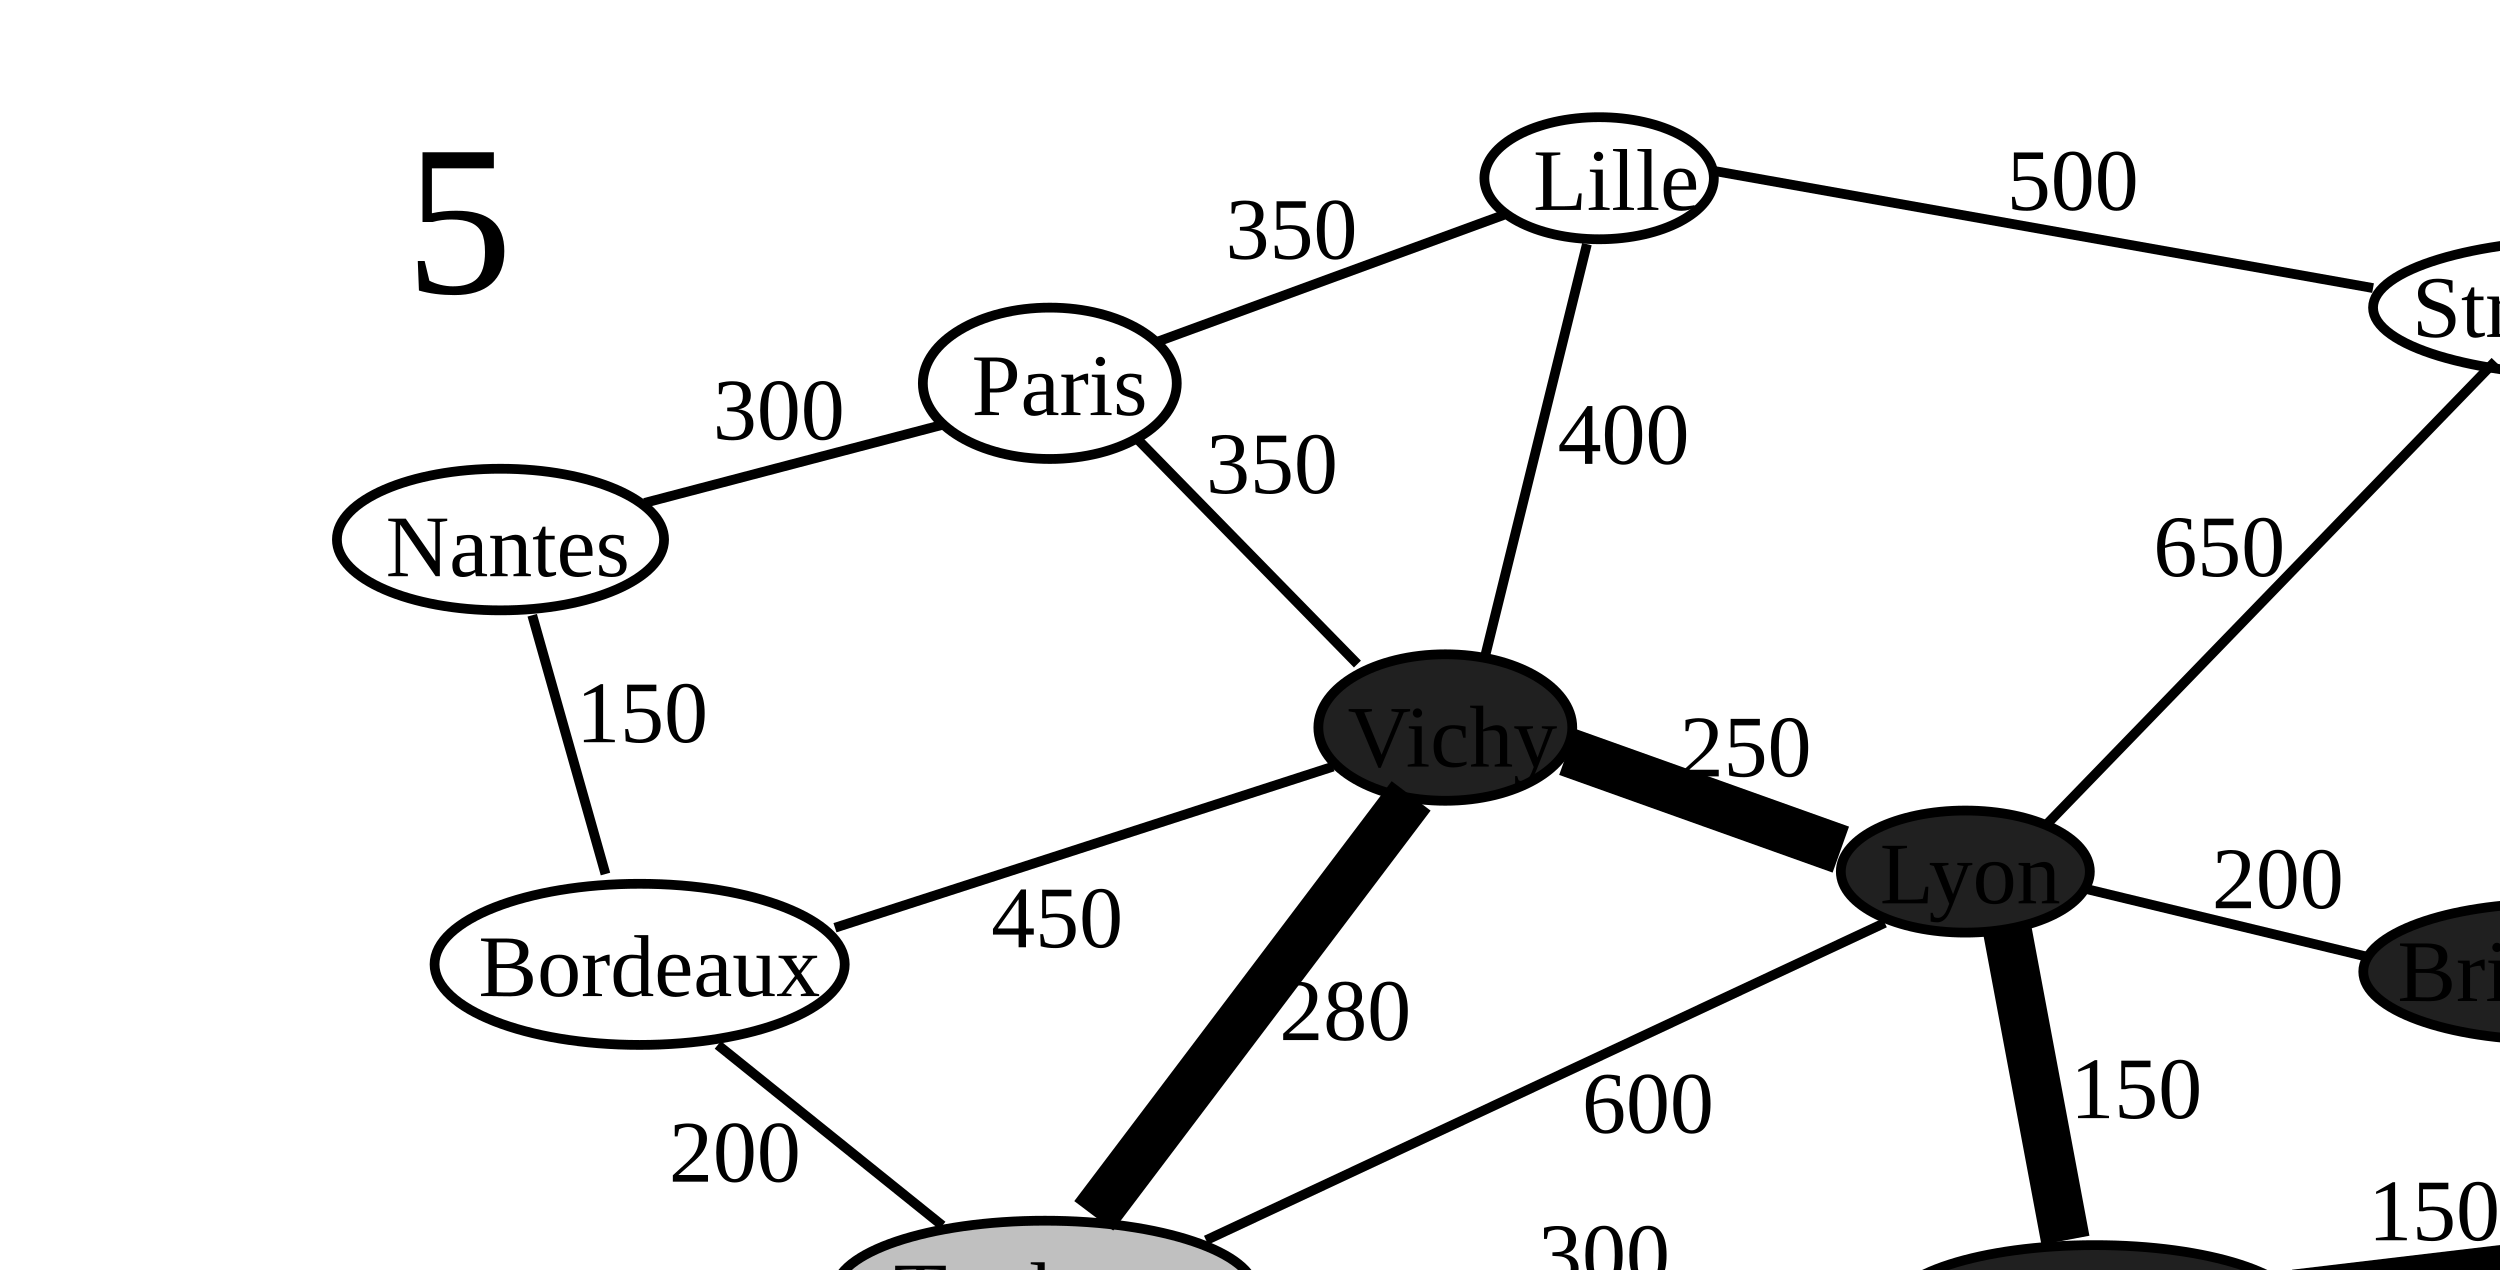
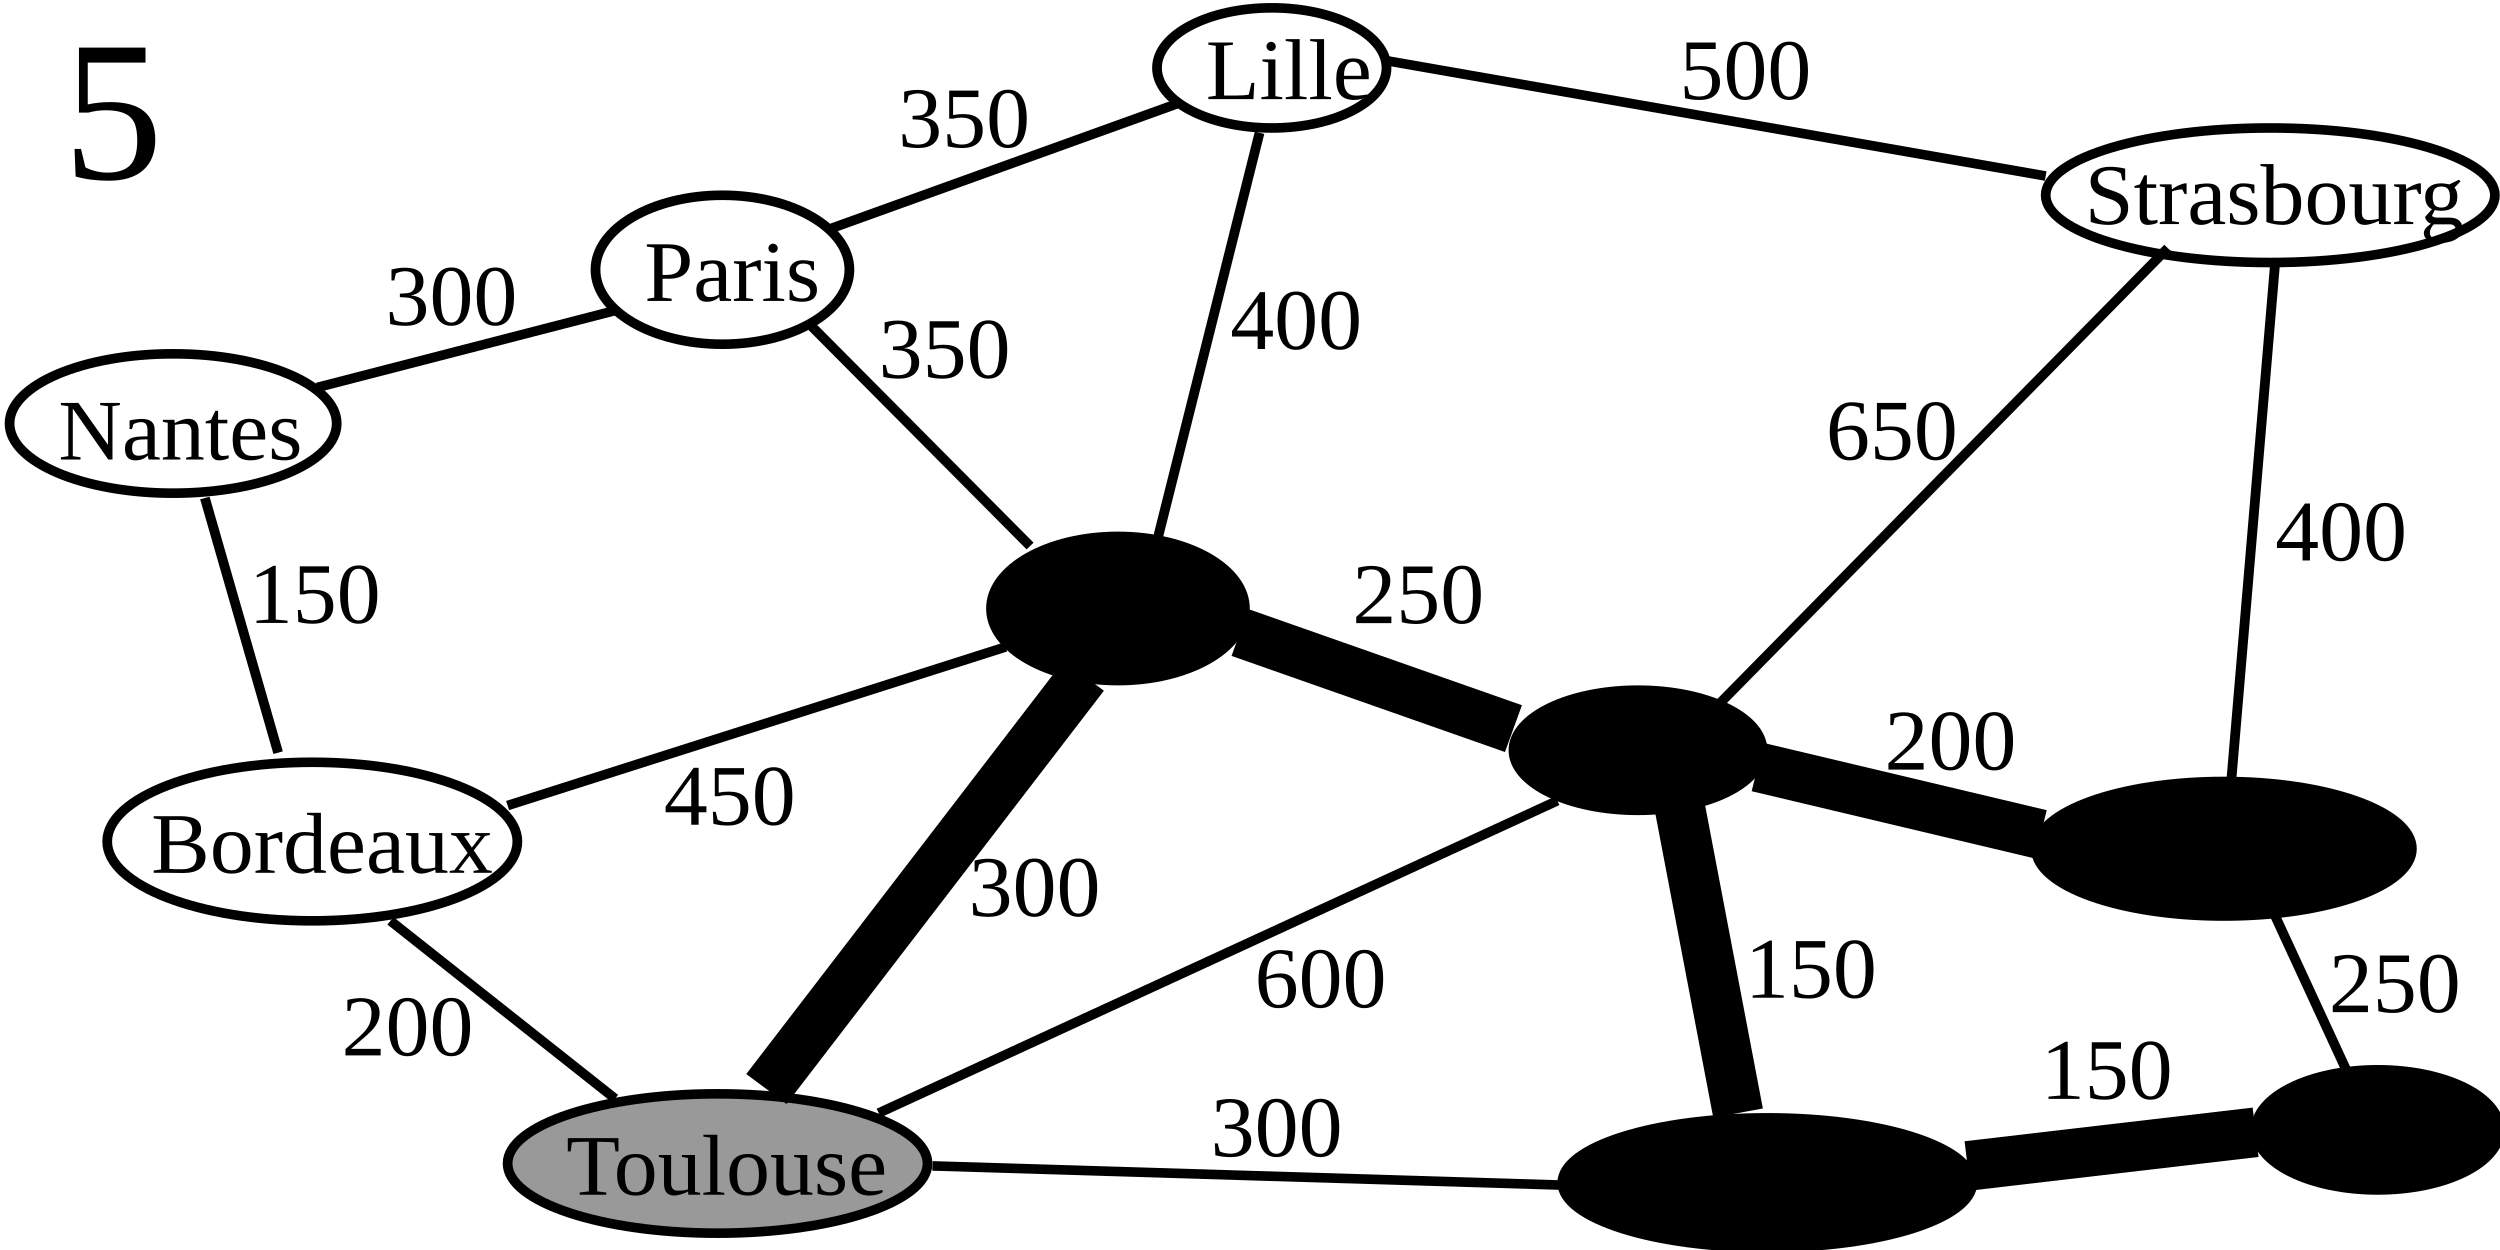
- <svg xmlns="http://www.w3.org/2000/svg" xmlns:ns1="http://latexdraw.sourceforge.net/namespaces/latexdraw" version="1.1" baseProfile="full">
-   <defs />
-   <g>
-     <g ns1:type="ellipse" id="id371">
-       <ellipse cx="214.0" cy="264.5" rx="43.0" ry="14.5" ns1:borderPos="outer" stroke-width="2.0" stroke="black" fill="silver" />
+ <svg xmlns="http://www.w3.org/2000/svg" xmlns:ns1="http://latexdraw.sourceforge.net/namespaces/latexdraw" version="1.1" id="svg182">
+   <defs id="defs2" />
+   <g id="g178" transform="matrix(0.5850029,0,0,0.575712,-39.21988,-12.87742)">
+     <g ns1:type="text" id="id36" font-family="'Times New Roman'" fill="#000000" font-size="18px" ns1:x="199.0">
+       <text x="199" y="85" id="text4">Paris</text>
    </g>
-     <g ns1:type="ellipse" id="id373">
-       <ellipse cx="522.5" cy="199.0" rx="38.5" ry="14.0" ns1:borderPos="outer" stroke-width="2.0" stroke="black" fill="#202020" />
+     <g ns1:type="text" id="id38" font-family="'Times New Roman'" fill="#000000" font-size="18px" ns1:x="314.0">
+       <text x="314" y="43" id="text7">Lille</text>
    </g>
-     <g ns1:type="ellipse" id="id375">
-       <ellipse cx="554.0" cy="257.5" rx="25.0" ry="12.5" ns1:borderPos="outer" stroke-width="2.0" stroke="black" fill="#202020" />
+     <g ns1:type="text" id="id40" font-family="'Times New Roman'" fill="#000000" font-size="18px" ns1:x="494.0">
+       <text x="494" y="69" id="text10">Strasbourg</text>
    </g>
-     <g ns1:type="ellipse" id="id377">
-       <ellipse cx="429.0" cy="268.5" rx="42.0" ry="13.5" ns1:borderPos="outer" stroke-width="2.0" stroke="black" fill="#202020" />
+     <g ns1:type="text" id="id42" font-family="'Times New Roman'" fill="#000000" font-size="18px" ns1:x="276.0">
+       <text x="276" y="157" id="text13">Vichy</text>
    </g>
-     <g ns1:type="ellipse" id="id379">
-       <ellipse cx="402.5" cy="178.5" rx="25.5" ry="12.5" ns1:borderPos="outer" stroke-width="2.0" stroke="black" fill="#202020" />
+     <g ns1:type="text" id="id44" font-family="'Times New Roman'" fill="#000000" font-size="18px" ns1:x="79.0">
+       <text x="79" y="118" id="text16">Nantes</text>
    </g>
-     <g ns1:type="ellipse" id="id381">
-       <ellipse cx="296.0" cy="149.0" rx="26.0" ry="15.0" ns1:borderPos="outer" stroke-width="2.0" stroke="black" fill="#202020" />
+     <g ns1:type="text" id="id46" font-family="'Times New Roman'" fill="#000000" font-size="18px" ns1:x="98.0">
+       <text x="98" y="204" id="text19">Bordeaux</text>
    </g>
-     <g ns1:type="text" id="id383" font-family="Times New Roman" fill="black" font-size="18" ns1:x="199.0">
-       <text x="199.0" y="85.0">Paris</text>
+     <g ns1:type="text" id="id48" font-family="'Times New Roman'" fill="#000000" font-size="18px" ns1:x="183.0">
+       <text x="183" y="271" id="text22">Toulouse</text>
    </g>
-     <g ns1:type="text" id="id385" font-family="Times New Roman" fill="black" font-size="18" ns1:x="314.0">
-       <text x="314.0" y="43.0">Lille</text>
+     <g ns1:type="text" id="id50" font-family="'Times New Roman'" fill="#000000" font-size="18px" ns1:x="385.0">
+       <text x="385" y="185" id="text25">Lyon</text>
    </g>
-     <g ns1:type="text" id="id387" font-family="Times New Roman" fill="black" font-size="18" ns1:x="494.0">
-       <text x="494.0" y="69.0">Strasbourg</text>
+     <g ns1:type="text" id="id52" font-family="'Times New Roman'" fill="#000000" font-size="18px" ns1:x="399.0">
+       <text x="399" y="274" id="text28">Marseille</text>
    </g>
-     <g ns1:type="text" id="id389" font-family="Times New Roman" fill="black" font-size="18" ns1:x="276.0">
-       <text x="276.0" y="157.0">Vichy</text>
+     <g ns1:type="text" id="id54" font-family="'Times New Roman'" fill="#000000" font-size="18px" ns1:x="539.0">
+       <text x="539" y="263" id="text31">Nice</text>
    </g>
-     <g ns1:type="text" id="id391" font-family="Times New Roman" fill="black" font-size="18" ns1:x="79.0">
-       <text x="79.0" y="118.0">Nantes</text>
+     <g ns1:type="text" id="id56" font-family="'Times New Roman'" fill="#000000" font-size="18px" ns1:x="491.0">
+       <text x="491" y="205" id="text34">Briançon</text>
    </g>
-     <g ns1:type="text" id="id393" font-family="Times New Roman" fill="black" font-size="18" ns1:x="98.0">
-       <text x="98.0" y="204.0">Bordeaux</text>
+     <g ns1:type="ellipse" id="id58">
+       <ellipse cx="327.5" cy="36.5" rx="23.5" ry="12.5" ns1:borderPos="outer" stroke-width="2" stroke="#000000" fill="none" id="ellipse37" />
    </g>
-     <g ns1:type="text" id="id395" font-family="Times New Roman" fill="black" font-size="18" ns1:x="183.0">
-       <text x="183.0" y="271.0">Toulouse</text>
+     <g ns1:type="ellipse" id="id60">
+       <ellipse cx="532" cy="63" rx="46" ry="14" ns1:borderPos="outer" stroke-width="2" stroke="#000000" fill="none" id="ellipse40" />
    </g>
-     <g ns1:type="text" id="id397" font-family="Times New Roman" fill="black" font-size="18" ns1:x="385.0">
-       <text x="385.0" y="185.0">Lyon</text>
+     <g ns1:type="ellipse" id="id62" style="fill:#000000;fill-opacity:1">
+       <ellipse cx="522.5" cy="199" rx="38.5" ry="14" ns1:borderPos="outer" stroke-width="2" stroke="#000000" fill="none" id="ellipse43" style="fill:#000000;fill-opacity:1" />
    </g>
-     <g ns1:type="text" id="id399" font-family="Times New Roman" fill="black" font-size="18" ns1:x="399.0">
-       <text x="399.0" y="274.0">Marseille</text>
+     <g ns1:type="ellipse" id="id64" style="fill:#000000;fill-opacity:1">
+       <ellipse cx="402.5" cy="178.5" rx="25.5" ry="12.5" ns1:borderPos="outer" stroke-width="2" stroke="#000000" fill="none" id="ellipse46" style="fill:#000000;fill-opacity:1" />
    </g>
-     <g ns1:type="text" id="id401" font-family="Times New Roman" fill="black" font-size="18" ns1:x="539.0">
-       <text x="539.0" y="263.0">Nice</text>
+     <g ns1:type="ellipse" id="id66" style="fill:#000000;fill-opacity:1">
+       <ellipse cx="429" cy="268.5" rx="42" ry="13.5" ns1:borderPos="outer" stroke-width="2" stroke="#000000" fill="none" id="ellipse49" style="fill:#000000;fill-opacity:1" />
    </g>
-     <g ns1:type="text" id="id403" font-family="Times New Roman" fill="black" font-size="18" ns1:x="491.0">
-       <text x="491.0" y="205.0">Briançon</text>
+     <g ns1:type="ellipse" id="id68" style="fill:#000000;fill-opacity:1">
+       <ellipse cx="554" cy="257.5" rx="25" ry="12.5" ns1:borderPos="outer" stroke-width="2" stroke="#000000" fill="none" id="ellipse52" style="fill:#000000;fill-opacity:1" />
    </g>
-     <g ns1:type="ellipse" id="id405">
-       <ellipse cx="327.5" cy="36.5" rx="23.5" ry="12.5" ns1:borderPos="outer" stroke-width="2.0" stroke="black" fill="none" />
+     <g ns1:type="ellipse" id="id70" style="fill:#000000;fill-opacity:1;stroke:#000000;stroke-opacity:1">
+       <ellipse cx="296" cy="149" rx="26" ry="15" ns1:borderPos="outer" stroke-width="2" stroke="#000000" fill="none" id="ellipse55" style="fill:#000000;fill-opacity:1;stroke:#000000;stroke-opacity:1" />
    </g>
-     <g ns1:type="ellipse" id="id407">
-       <ellipse cx="532.0" cy="63.0" rx="46.0" ry="14.0" ns1:borderPos="outer" stroke-width="2.0" stroke="black" fill="none" />
+     <g ns1:type="ellipse" id="id72">
+       <ellipse cx="215" cy="78.5" rx="26" ry="15.5" ns1:borderPos="outer" stroke-width="2" stroke="#000000" fill="none" id="ellipse58" />
    </g>
-     <g ns1:type="ellipse" id="id409">
-       <ellipse cx="215.0" cy="78.5" rx="26.0" ry="15.5" ns1:borderPos="outer" stroke-width="2.0" stroke="black" fill="none" />
+     <g ns1:type="ellipse" id="id74">
+       <ellipse cx="102.5" cy="110.5" rx="33.5" ry="14.5" ns1:borderPos="outer" stroke-width="2" stroke="#000000" fill="none" id="ellipse61" />
    </g>
-     <g ns1:type="ellipse" id="id411">
-       <ellipse cx="102.5" cy="110.5" rx="33.5" ry="14.5" ns1:borderPos="outer" stroke-width="2.0" stroke="black" fill="none" />
+     <g ns1:type="ellipse" id="id76">
+       <ellipse cx="131" cy="197.5" rx="42" ry="16.5" ns1:borderPos="outer" stroke-width="2" stroke="#000000" fill="none" id="ellipse64" />
    </g>
-     <g ns1:type="ellipse" id="id413">
-       <ellipse cx="131.0" cy="197.5" rx="42.0" ry="16.5" ns1:borderPos="outer" stroke-width="2.0" stroke="black" fill="none" />
+     <g ns1:type="ellipse" id="id78" style="fill:#000000;fill-opacity:0.4">
+       <ellipse cx="214" cy="264.5" rx="43" ry="14.5" ns1:borderPos="outer" stroke-width="2" stroke="#000000" fill="none" id="ellipse67" style="fill:#000000;fill-opacity:0.4" />
    </g>
-     <g ns1:type="line" id="id415">
-       <line x1="132.0" x2="193.0" y1="103.0" y2="87.0" stroke-width="2.0" stroke="black" ns1:rotationAngle="0.0" />
+     <g ns1:type="line" id="id80">
+       <line x1="132" x2="193" y1="103" y2="87" stroke-width="2" stroke="#000000" ns1:rotationAngle="0.0" id="line70" />
    </g>
-     <g ns1:type="line" id="id416">
-       <line x1="237.0" x2="308.0" y1="70.0" y2="44.0" stroke-width="2.0" stroke="black" ns1:rotationAngle="0.0" />
+     <g ns1:type="line" id="id81">
+       <line x1="237" x2="308" y1="70" y2="44" stroke-width="2" stroke="#000000" ns1:rotationAngle="0.0" id="line73" />
    </g>
-     <g ns1:type="line" id="id417">
-       <line x1="351.0" x2="486.0" y1="35.0" y2="59.0" stroke-width="2.0" stroke="black" ns1:rotationAngle="0.0" />
+     <g ns1:type="line" id="id82">
+       <line x1="351" x2="486" y1="35" y2="59" stroke-width="2" stroke="#000000" ns1:rotationAngle="0.0" id="line76" />
    </g>
-     <g ns1:type="line" id="id418">
-       <line x1="109.0" x2="124.0" y1="126.0" y2="179.0" stroke-width="2.0" stroke="black" ns1:rotationAngle="0.0" />
+     <g ns1:type="line" id="id83">
+       <line x1="109" x2="124" y1="126" y2="179" stroke-width="2" stroke="#000000" ns1:rotationAngle="0.0" id="line79" />
    </g>
-     <g ns1:type="line" id="id419">
-       <line x1="147.0" x2="193.0" y1="214.0" y2="251.0" stroke-width="2.0" stroke="black" ns1:rotationAngle="0.0" />
+     <g ns1:type="line" id="id84">
+       <line x1="147" x2="193" y1="214" y2="251" stroke-width="2" stroke="#000000" ns1:rotationAngle="0.0" id="line82" />
    </g>
-     <g ns1:type="line" id="id420">
-       <line x1="171.0" x2="273.0" y1="190.0" y2="157.0" stroke-width="2.0" stroke="black" ns1:rotationAngle="0.0" />
+     <g ns1:type="line" id="id85">
+       <line x1="171" x2="273" y1="190" y2="157" stroke-width="2" stroke="#000000" ns1:rotationAngle="0.0" id="line85" />
    </g>
-     <g ns1:type="line" id="id421">
-       <line x1="233.0" x2="278.0" y1="90.0" y2="136.0" stroke-width="2.0" stroke="black" ns1:rotationAngle="0.0" />
+     <g ns1:type="line" id="id86">
+       <line x1="233" x2="278" y1="90" y2="136" stroke-width="2" stroke="#000000" ns1:rotationAngle="0.0" id="line88" />
    </g>
-     <g ns1:type="line" id="id422">
-       <line x1="325.0" x2="304.0" y1="50.0" y2="135.0" stroke-width="2.0" stroke="black" ns1:rotationAngle="0.0" />
+     <g ns1:type="line" id="id87">
+       <line x1="325" x2="304" y1="50" y2="135" stroke-width="2" stroke="#000000" ns1:rotationAngle="0.0" id="line91" />
    </g>
-     <g ns1:type="line" id="id423">
-       <line x1="321.0" x2="377.0" y1="154.0" y2="174.0" stroke-width="10.0" stroke="black" ns1:rotationAngle="0.0" />
+     <g ns1:type="line" id="id88" style="stroke-width:10.339;stroke-miterlimit:4;stroke-dasharray:none">
+       <line x1="321" x2="377" y1="154" y2="174" stroke-width="2" stroke="#000000" ns1:rotationAngle="0.0" id="line94" style="stroke-width:10.339;stroke-miterlimit:4;stroke-dasharray:none" />
    </g>
-     <g ns1:type="line" id="id424">
-       <line x1="419.0" x2="511.0" y1="169.0" y2="74.0" stroke-width="2.0" stroke="black" ns1:rotationAngle="0.0" />
+     <g ns1:type="line" id="id89">
+       <line x1="419" x2="511" y1="169" y2="74" stroke-width="2" stroke="#000000" ns1:rotationAngle="0.0" id="line97" />
    </g>
-     <g ns1:type="line" id="id425">
-       <line x1="524.0" x2="533.0" y1="185.0" y2="77.0" stroke-width="2.0" stroke="black" ns1:rotationAngle="0.0" />
+     <g ns1:type="line" id="id90">
+       <line x1="524" x2="533" y1="185" y2="77" stroke-width="2" stroke="#000000" ns1:rotationAngle="0.0" id="line100" />
    </g>
-     <g ns1:type="line" id="id426">
-       <line x1="427.0" x2="485.0" y1="182.0" y2="196.0" stroke-width="2.0" stroke="black" ns1:rotationAngle="0.0" />
+     <g ns1:type="line" id="id91" style="stroke-width:10.339;stroke-miterlimit:4;stroke-dasharray:none">
+       <line x1="427" x2="485" y1="182" y2="196" stroke-width="2" stroke="#000000" ns1:rotationAngle="0.0" id="line103" style="stroke-width:10.339;stroke-miterlimit:4;stroke-dasharray:none" />
    </g>
-     <g ns1:type="line" id="id427">
-       <line x1="548.0" x2="533.0" y1="246.0" y2="213.0" stroke-width="10.0" stroke="black" ns1:rotationAngle="0.0" />
+     <g ns1:type="line" id="id92">
+       <line x1="548" x2="533" y1="246" y2="213" stroke-width="2" stroke="#000000" ns1:rotationAngle="0.0" id="line106" />
    </g>
-     <g ns1:type="line" id="id428">
-       <line x1="529.0" x2="470.0" y1="258.0" y2="265.0" stroke-width="10.0" stroke="black" ns1:rotationAngle="0.0" />
+     <g ns1:type="line" id="id93" style="stroke-width:10.339;stroke-miterlimit:4;stroke-dasharray:none">
+       <line x1="529" x2="470" y1="258" y2="265" stroke-width="2" stroke="#000000" ns1:rotationAngle="0.0" id="line109" style="stroke-width:10.339;stroke-miterlimit:4;stroke-dasharray:none" />
    </g>
-     <g ns1:type="line" id="id429">
-       <line x1="387.0" x2="258.0" y1="269.0" y2="265.0" stroke-width="2.0" stroke="black" ns1:rotationAngle="0.0" />
+     <g ns1:type="line" id="id94">
+       <line x1="387" x2="258" y1="269" y2="265" stroke-width="2" stroke="#000000" ns1:rotationAngle="0.0" id="line112" />
    </g>
-     <g ns1:type="line" id="id430">
-       <line x1="289.0" x2="224.0" y1="163.0" y2="249.0" stroke-width="10.0" stroke="black" ns1:rotationAngle="0.0" />
+     <g ns1:type="line" id="id95" style="stroke-width:10.339;stroke-miterlimit:4;stroke-dasharray:none">
+       <line x1="289" x2="224" y1="163" y2="249" stroke-width="2" stroke="#000000" ns1:rotationAngle="0.0" id="line115" style="stroke-width:10.339;stroke-miterlimit:4;stroke-dasharray:none" />
    </g>
-     <g ns1:type="line" id="id431">
-       <line x1="386.0" x2="247.0" y1="189.0" y2="254.0" stroke-width="2.0" stroke="black" ns1:rotationAngle="0.0" />
+     <g ns1:type="line" id="id96">
+       <line x1="386" x2="247" y1="189" y2="254" stroke-width="2" stroke="#000000" ns1:rotationAngle="0.0" id="line118" />
    </g>
-     <g ns1:type="line" id="id432">
-       <line x1="411.0" x2="423.0" y1="190.0" y2="254.0" stroke-width="10.0" stroke="black" ns1:rotationAngle="0.0" />
+     <g ns1:type="line" id="id97" style="stroke-width:10.339;stroke-miterlimit:4;stroke-dasharray:none">
+       <line x1="411" x2="423" y1="190" y2="254" stroke-width="2" stroke="#000000" ns1:rotationAngle="0.0" id="line121" style="stroke-width:10.339;stroke-miterlimit:4;stroke-dasharray:none" />
    </g>
-     <g ns1:type="text" id="id433" font-family="Times New Roman" fill="black" font-size="18" ns1:x="146.0">
-       <text x="146.0" y="90.0">300</text>
+     <g ns1:type="text" id="id98" font-family="'Times New Roman'" fill="#000000" font-size="18px" ns1:x="146.0">
+       <text x="146" y="90" id="text124">300</text>
    </g>
-     <g ns1:type="text" id="id435" font-family="Times New Roman" fill="black" font-size="18" ns1:x="118.0">
-       <text x="118.0" y="152.0">150</text>
+     <g ns1:type="text" id="id100" font-family="'Times New Roman'" fill="#000000" font-size="18px" ns1:x="118.0">
+       <text x="118" y="152" id="text127">150</text>
    </g>
-     <g ns1:type="text" id="id437" font-family="Times New Roman" fill="black" font-size="18" ns1:x="203.0">
-       <text x="203.0" y="194.0">450</text>
+     <g ns1:type="text" id="id102" font-family="'Times New Roman'" fill="#000000" font-size="18px" ns1:x="203.0">
+       <text x="203" y="194" id="text130">450</text>
    </g>
-     <g ns1:type="text" id="id439" font-family="Times New Roman" fill="black" font-size="18" ns1:x="247.0">
-       <text x="247.0" y="101.0">350</text>
+     <g ns1:type="text" id="id104" font-family="'Times New Roman'" fill="#000000" font-size="18px" ns1:x="247.0">
+       <text x="247" y="101" id="text133">350</text>
    </g>
-     <g ns1:type="text" id="id441" font-family="Times New Roman" fill="black" font-size="18" ns1:x="319.0">
-       <text x="319.0" y="95.0">400</text>
+     <g ns1:type="text" id="id106" font-family="'Times New Roman'" fill="#000000" font-size="18px" ns1:x="319.0">
+       <text x="319" y="95" id="text136">400</text>
    </g>
-     <g ns1:type="text" id="id443" font-family="Times New Roman" fill="black" font-size="18" ns1:x="411.0">
-       <text x="411.0" y="43.0">500</text>
+     <g ns1:type="text" id="id108" font-family="'Times New Roman'" fill="#000000" font-size="18px" ns1:x="411.0">
+       <text x="411" y="43" id="text139">500</text>
    </g>
-     <g ns1:type="text" id="id445" font-family="Times New Roman" fill="black" font-size="18" ns1:x="533.0">
-       <text x="533.0" y="139.0">400</text>
+     <g ns1:type="text" id="id110" font-family="'Times New Roman'" fill="#000000" font-size="18px" ns1:x="533.0">
+       <text x="533" y="139" id="text142">400</text>
    </g>
-     <g ns1:type="text" id="id447" font-family="Times New Roman" fill="black" font-size="18" ns1:x="441.0">
-       <text x="441.0" y="118.0">650</text>
+     <g ns1:type="text" id="id112" font-family="'Times New Roman'" fill="#000000" font-size="18px" ns1:x="441.0">
+       <text x="441" y="118" id="text145">650</text>
    </g>
-     <g ns1:type="text" id="id449" font-family="Times New Roman" fill="black" font-size="18" ns1:x="453.0">
-       <text x="453.0" y="186.0">200</text>
+     <g ns1:type="text" id="id114" font-family="'Times New Roman'" fill="#000000" font-size="18px" ns1:x="453.0" transform="translate(0,-3.473959)">
+       <text x="453" y="186" id="text148">200</text>
    </g>
-     <g ns1:type="text" id="id451" font-family="Times New Roman" fill="black" font-size="18" ns1:x="344.0">
-       <text x="344.0" y="159.0">250</text>
+     <g ns1:type="text" id="id116" font-family="'Times New Roman'" fill="#000000" font-size="18px" ns1:x="344.0" transform="translate(0,-6.947919)">
+       <text x="344" y="159" id="text151">250</text>
    </g>
-     <g ns1:type="text" id="id453" font-family="Times New Roman" fill="black" font-size="18" ns1:x="424.0">
-       <text x="424.0" y="229.0">150</text>
+     <g ns1:type="text" id="id118" font-family="'Times New Roman'" fill="#000000" font-size="18px" ns1:x="421.0" transform="translate(3.418787)">
+       <text x="421" y="230" id="text154">150</text>
    </g>
-     <g ns1:type="text" id="id455" font-family="Times New Roman" fill="black" font-size="18" ns1:x="548.0">
-       <text x="548.0" y="233.0">250</text>
+     <g ns1:type="text" id="id120" font-family="'Times New Roman'" fill="#000000" font-size="18px" ns1:x="544.0">
+       <text x="544" y="233" id="text157">250</text>
    </g>
-     <g ns1:type="text" id="id457" font-family="Times New Roman" fill="black" font-size="18" ns1:x="485.0">
-       <text x="485.0" y="254.0">150</text>
+     <g ns1:type="text" id="id122" font-family="'Times New Roman'" fill="#000000" font-size="18px" ns1:x="485.0" transform="translate(0,-6.947919)">
+       <text x="485" y="258" id="text160">150</text>
    </g>
-     <g ns1:type="text" id="id459" font-family="Times New Roman" fill="black" font-size="18" ns1:x="315.0">
-       <text x="315.0" y="263.0">300</text>
+     <g ns1:type="text" id="id124" font-family="'Times New Roman'" fill="#000000" font-size="18px" ns1:x="315.0">
+       <text x="315" y="263" id="text163">300</text>
    </g>
-     <g ns1:type="text" id="id461" font-family="Times New Roman" fill="black" font-size="18" ns1:x="137.0">
-       <text x="137.0" y="242.0">200</text>
+     <g ns1:type="text" id="id126" font-family="'Times New Roman'" fill="#000000" font-size="18px" ns1:x="137.0">
+       <text x="137" y="242" id="text166">200</text>
    </g>
-     <g ns1:type="text" id="id463" font-family="Times New Roman" fill="black" font-size="18" ns1:x="262.0">
-       <text x="262.0" y="213.0">280</text>
+     <g ns1:type="text" id="id128" font-family="'Times New Roman'" fill="#000000" font-size="18px" ns1:x="262.0" transform="translate(3.418787)">
+       <text x="262" y="213" id="text169">300</text>
    </g>
-     <g ns1:type="text" id="id465" font-family="Times New Roman" fill="black" font-size="18" ns1:x="324.0">
-       <text x="324.0" y="232.0">600</text>
+     <g ns1:type="text" id="id131" font-family="'Times New Roman'" fill="#000000" font-size="18px" ns1:x="324.0">
+       <text x="324" y="232" id="text172">600</text>
    </g>
-     <g ns1:type="text" id="id467" font-family="Times New Roman" fill="black" font-size="18" ns1:x="251.0">
-       <text x="251.0" y="53.0">350</text>
+     <g ns1:type="text" id="id133" font-family="'Times New Roman'" fill="#000000" font-size="18px" ns1:x="251.0">
+       <text x="251" y="53" id="text175">350</text>
    </g>
-     <g ns1:type="text" id="id469" font-family="Times New Roman" fill="black" font-size="44" ns1:x="83.0">
-       <text x="83.0" y="60.0">5</text>
-     </g>
+     <text xml:space="preserve" style="font-style:normal;font-variant:normal;font-weight:normal;font-stretch:normal;font-size:41.355px;line-height:1.25;font-family:'Times New Roman';-inkscape-font-specification:'Times New Roman, Normal';font-variant-ligatures:normal;font-variant-caps:normal;font-variant-numeric:normal;font-variant-east-asian:normal;fill:#000000;fill-opacity:1;stroke:none;stroke-width:1.723" x="80.569" y="59.093" id="text5385" transform="scale(0.9920274,1.008037)">
+       <tspan id="tspan5383" style="font-style:normal;font-variant:normal;font-weight:normal;font-stretch:normal;font-size:41.355px;font-family:'Times New Roman';-inkscape-font-specification:'Times New Roman, Normal';font-variant-ligatures:normal;font-variant-caps:normal;font-variant-numeric:normal;font-variant-east-asian:normal;stroke-width:1.723" x="80.569" y="59.093">5</tspan>
+     </text>
  </g>
</svg>
